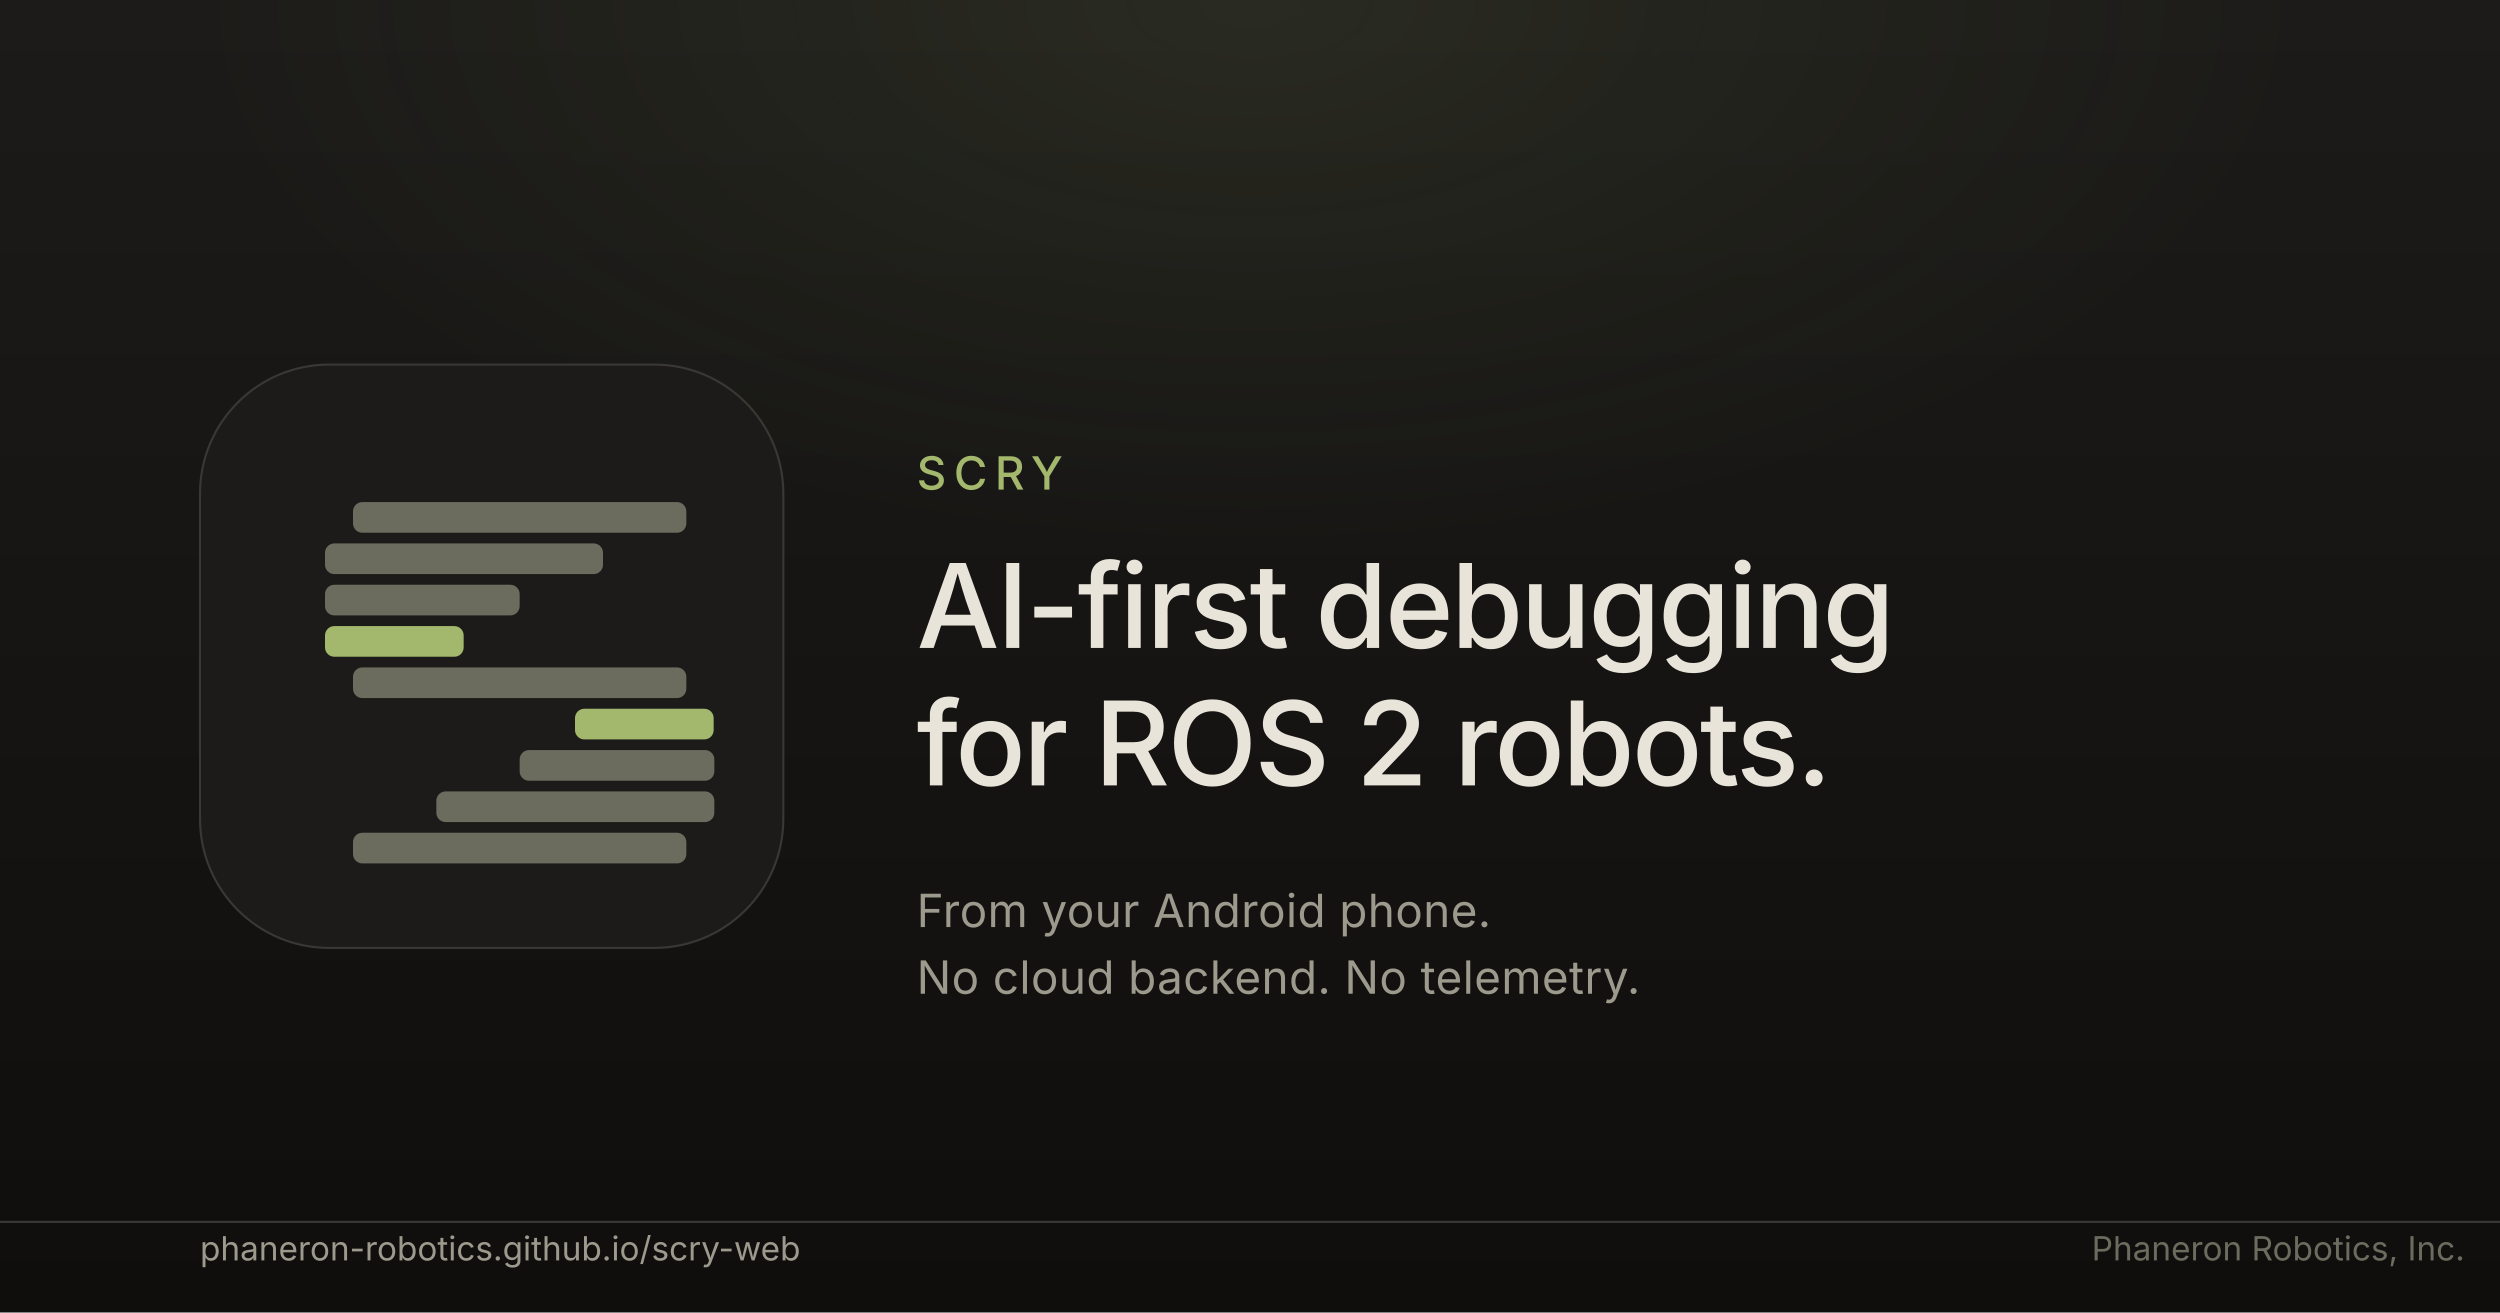
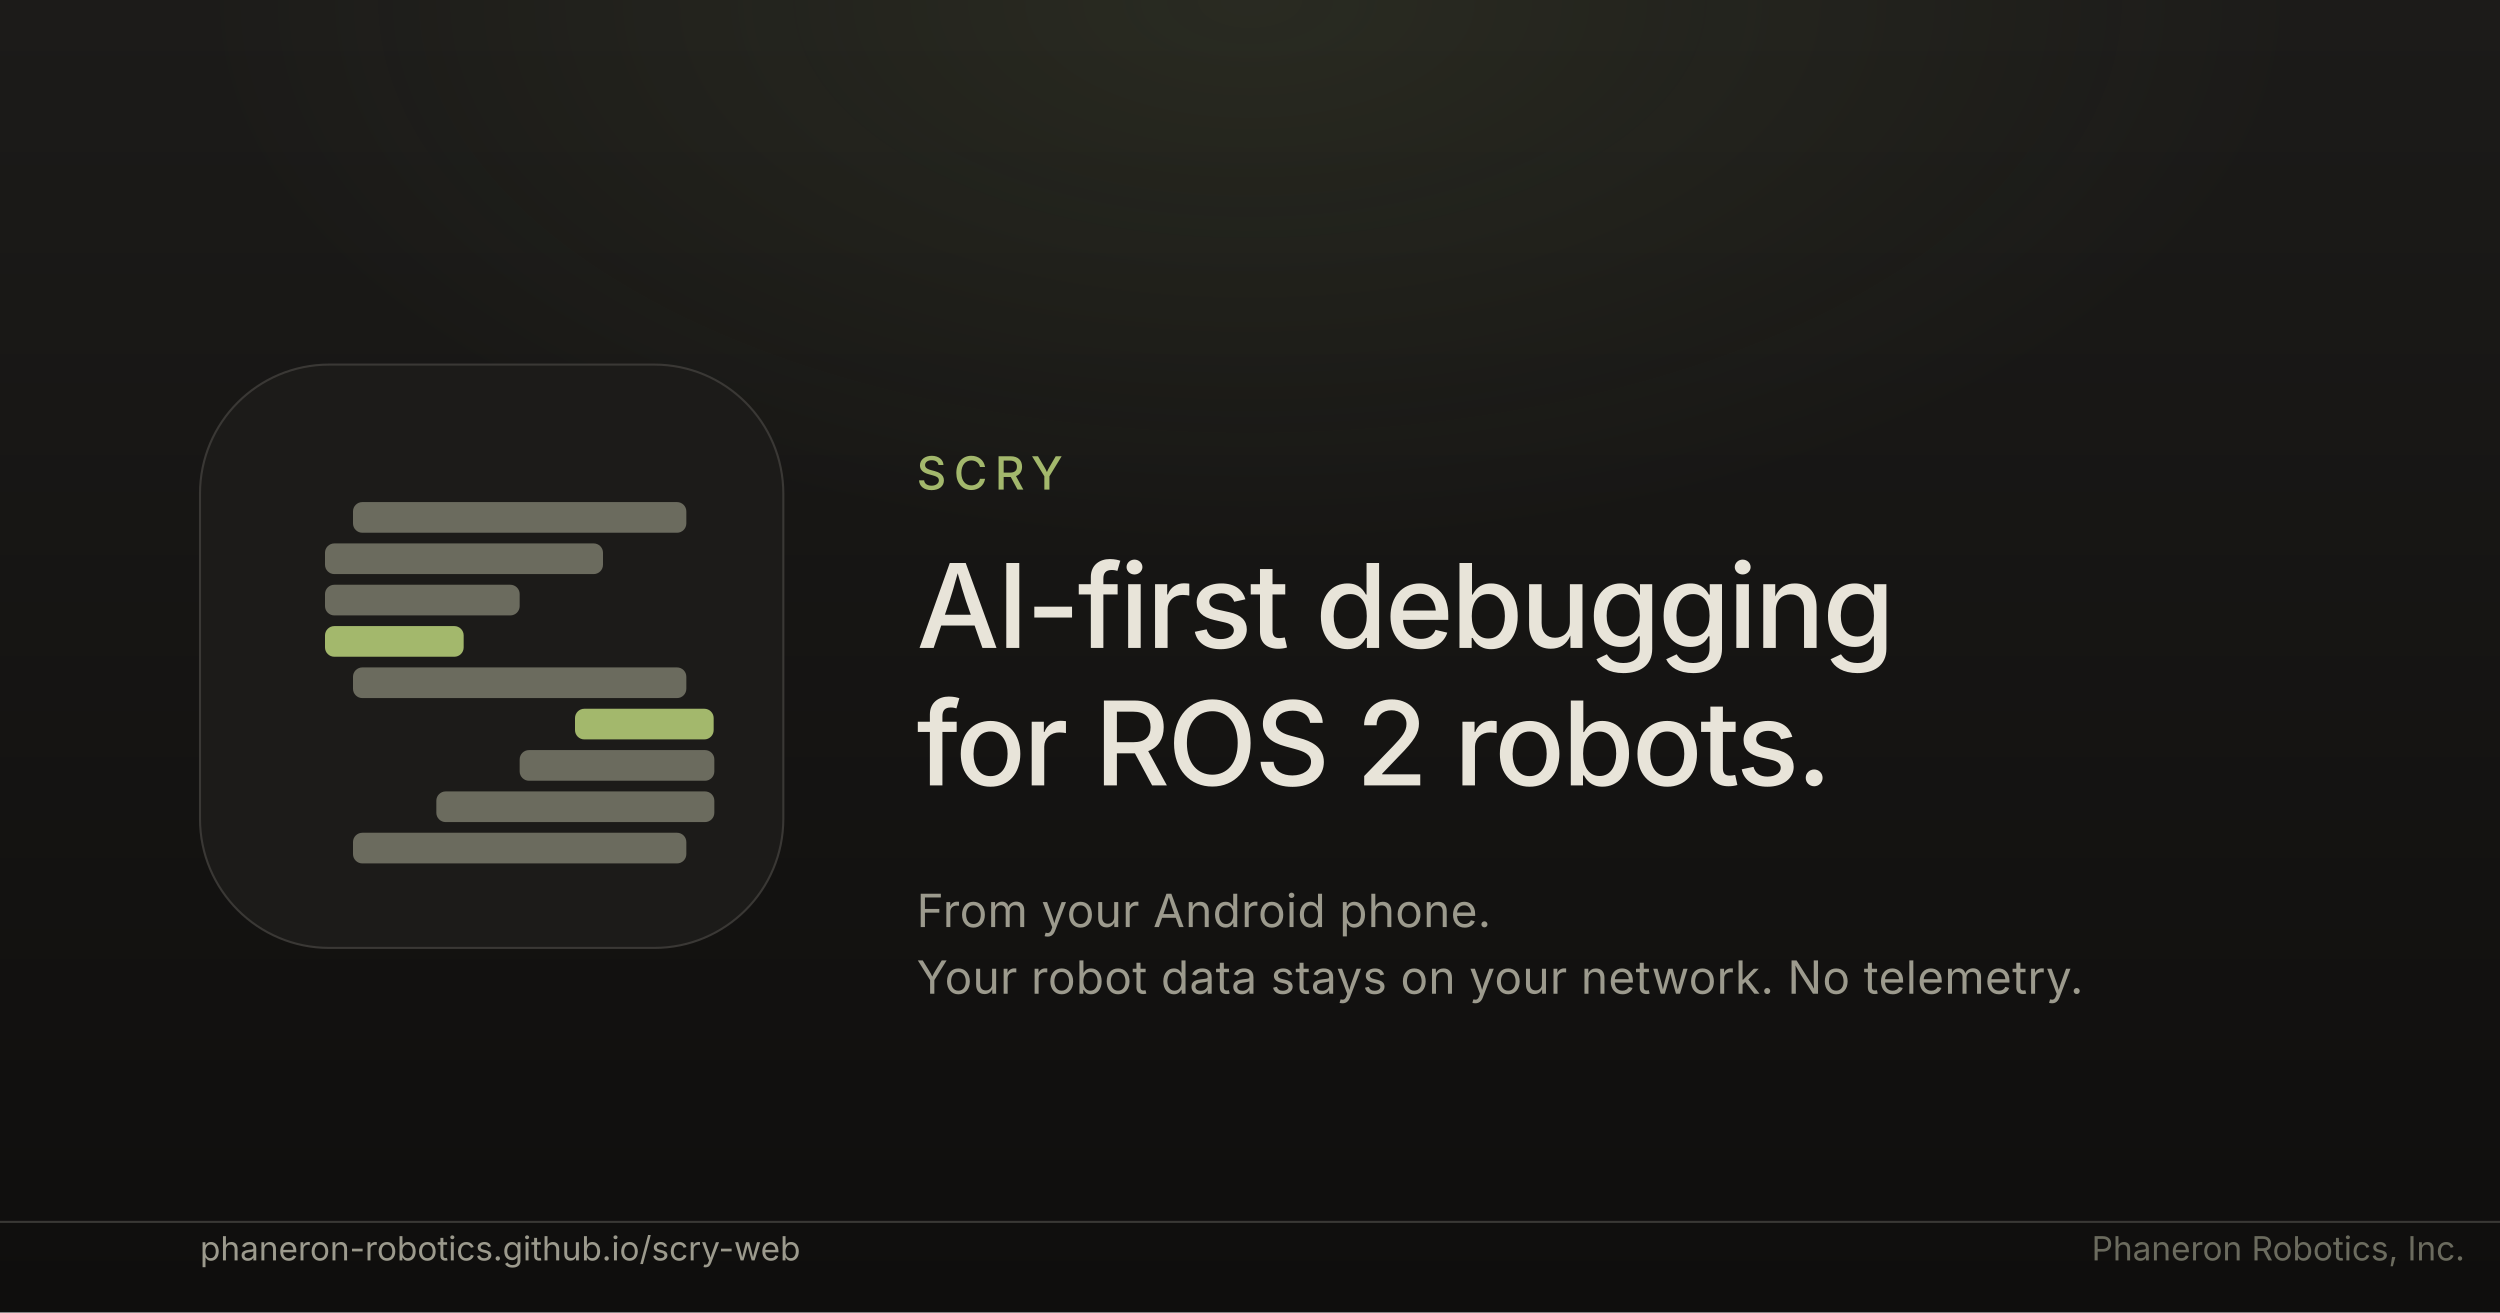
<svg xmlns="http://www.w3.org/2000/svg" width="1200" height="630" viewBox="0 0 1200 630">
  <defs>
    <radialGradient id="bg-glow" cx="50%" cy="0%" r="70%">
      <stop offset="0%" stop-color="#A3B86C" stop-opacity="0.10" />
      <stop offset="60%" stop-color="#A3B86C" stop-opacity="0.00" />
    </radialGradient>
    <linearGradient id="bg-vignette" x1="0" y1="0" x2="0" y2="1">
      <stop offset="0%" stop-color="#1C1B19" />
      <stop offset="100%" stop-color="#0F0E0D" />
    </linearGradient>
  </defs>
  <rect width="1200" height="630" fill="url(#bg-vignette)" />
  <rect width="1200" height="630" fill="url(#bg-glow)" />
  <g transform="translate(96, 175)">
    <rect width="280" height="280" rx="62" fill="#1C1B19" stroke="#3A3835" stroke-width="1" />
    <g transform="translate(60, 66) scale(0.32)">
      <rect x="42" y="0" width="500" height="46" rx="14" fill="#6B6B5E" />
      <rect x="0" y="62" width="417" height="46" rx="14" fill="#6B6B5E" />
      <rect x="0" y="124" width="292" height="46" rx="14" fill="#6B6B5E" />
      <rect x="0" y="186" width="208" height="46" rx="14" fill="#A3B86C" />
      <rect x="42" y="248" width="500" height="46" rx="14" fill="#6B6B5E" />
      <rect x="375" y="310" width="208" height="46" rx="14" fill="#A3B86C" />
      <rect x="292" y="372" width="292" height="46" rx="14" fill="#6B6B5E" />
      <rect x="167" y="434" width="417" height="46" rx="14" fill="#6B6B5E" />
      <rect x="42" y="496" width="500" height="46" rx="14" fill="#6B6B5E" />
    </g>
  </g>
  <g transform="translate(440, 235)" font-family="Inter, system-ui, sans-serif" fill="#E8E4D9">
    <text font-size="22" font-weight="500" letter-spacing="3.6" fill="#A3B86C">SCRY</text>
    <text y="76" font-size="56" font-weight="500" letter-spacing="-1.2">AI-first debugging</text>
    <text y="142" font-size="56" font-weight="500" letter-spacing="-1.2">for ROS 2 robots.</text>
    <text y="210" font-size="22" font-weight="400" fill="#9C9A8D" letter-spacing="0.2">
      <tspan>From your Android phone.</tspan>
-       <tspan x="0" dy="32">No cloud backend. No telemetry.</tspan>
+       <tspan x="0" dy="32">Your robot data stays on your network. No telemetry.</tspan>
    </text>
  </g>
  <rect x="0" y="586" width="1200" height="1" fill="#3A3835" />
  <g transform="translate(96, 605)" font-family="Inter, system-ui, sans-serif">
    <text font-size="16" fill="#9C9A8D">phaneron-robotics.github.io/scry-web</text>
    <text x="908" font-size="16" fill="#6B6B5E">Phaneron Robotics, Inc.</text>
  </g>
</svg>
